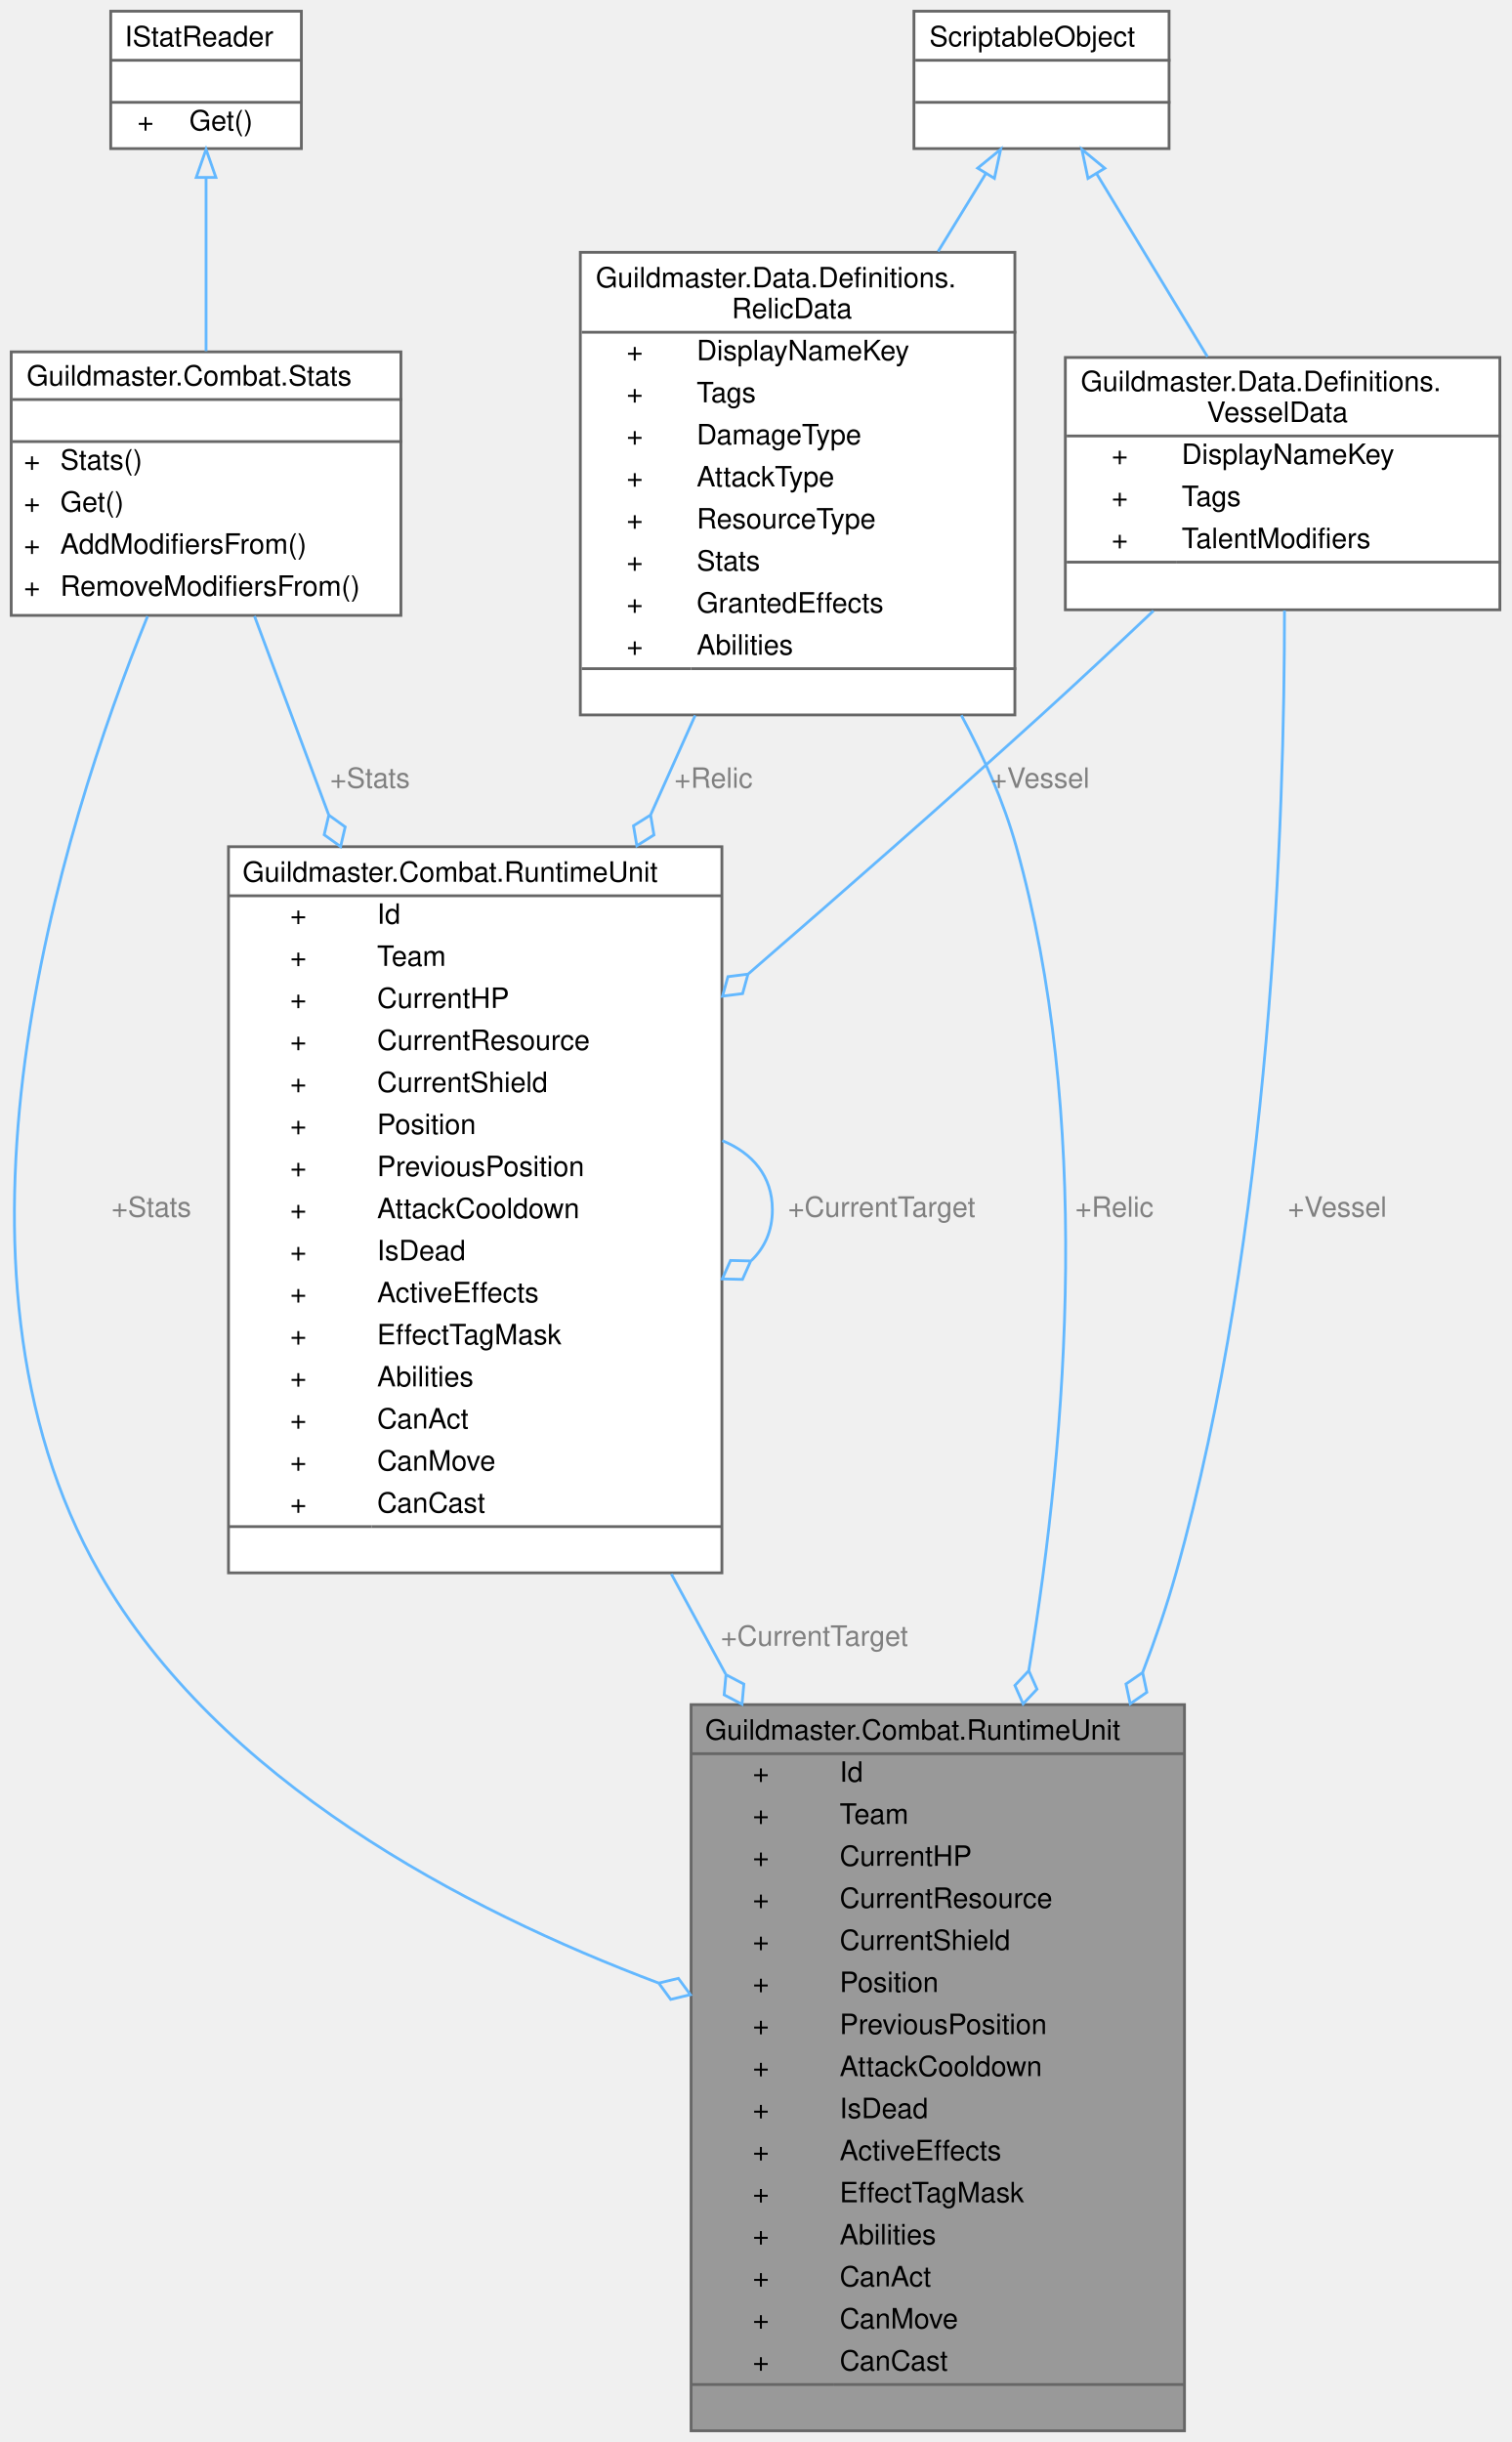
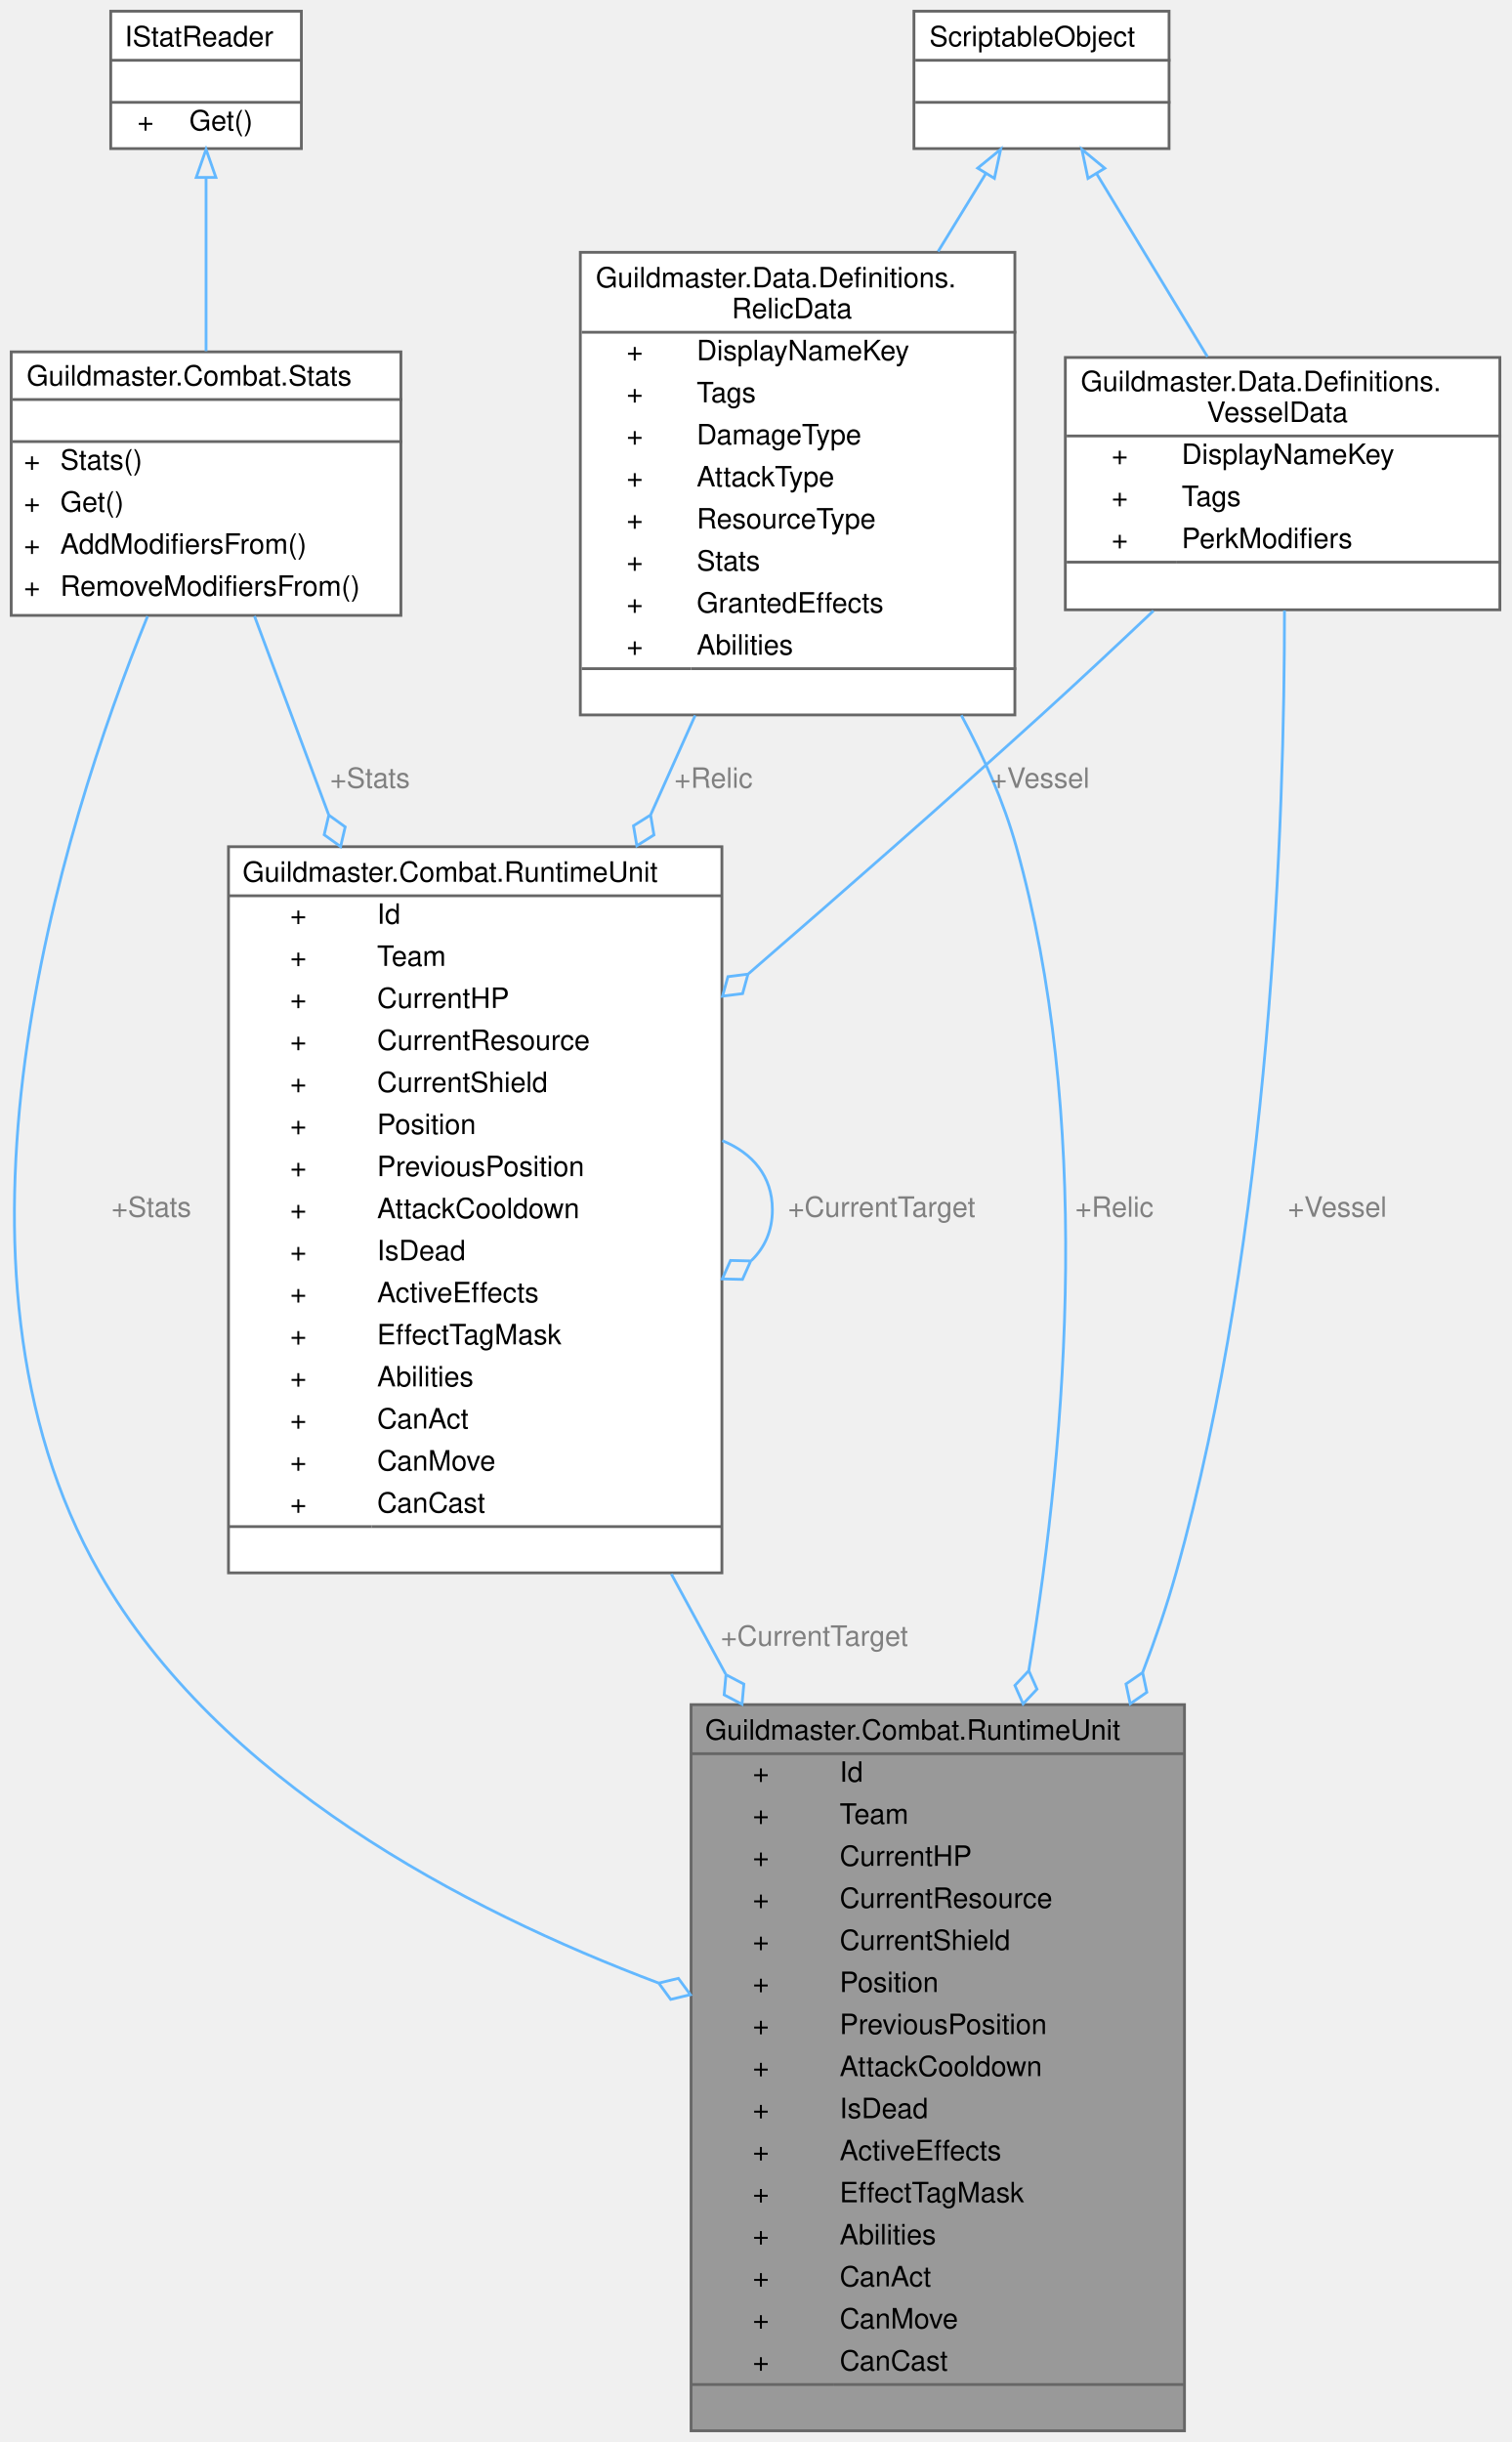
<svg xmlns="http://www.w3.org/2000/svg" xmlns:xlink="http://www.w3.org/1999/xlink" width="539pt" height="871pt" viewBox="0.00 0.00 539.00 871.00">
  <g id="graph0" class="graph" transform="scale(1 1) rotate(0) translate(4 867)">
    <g id="Node000001" class="node">
      <g id="a_Node000001">
        <a xlink:title="Рантайм-представление юнита на один бой.">
          <polygon fill="#999999" stroke="transparent" points="418.5,-259 242.5,-259 242.5,0 418.5,0 418.5,-259" />
          <text text-anchor="start" x="247.5" y="-246.5" font-family="Helvetica,sans-Serif" font-size="10.00">Guildmaster.Combat.RuntimeUnit</text>
          <text text-anchor="start" x="264.5" y="-231.5" font-family="Helvetica,sans-Serif" font-size="10.00">+</text>
          <text text-anchor="start" x="295.5" y="-231.5" font-family="Helvetica,sans-Serif" font-size="10.00">Id</text>
          <text text-anchor="start" x="264.5" y="-216.5" font-family="Helvetica,sans-Serif" font-size="10.00">+</text>
          <text text-anchor="start" x="295.5" y="-216.5" font-family="Helvetica,sans-Serif" font-size="10.00">Team</text>
          <text text-anchor="start" x="264.5" y="-201.5" font-family="Helvetica,sans-Serif" font-size="10.00">+</text>
          <text text-anchor="start" x="295.5" y="-201.5" font-family="Helvetica,sans-Serif" font-size="10.00">CurrentHP</text>
          <text text-anchor="start" x="264.5" y="-186.5" font-family="Helvetica,sans-Serif" font-size="10.00">+</text>
          <text text-anchor="start" x="295.5" y="-186.5" font-family="Helvetica,sans-Serif" font-size="10.00">CurrentResource</text>
          <text text-anchor="start" x="264.5" y="-171.5" font-family="Helvetica,sans-Serif" font-size="10.00">+</text>
          <text text-anchor="start" x="295.5" y="-171.5" font-family="Helvetica,sans-Serif" font-size="10.00">CurrentShield</text>
          <text text-anchor="start" x="264.5" y="-156.5" font-family="Helvetica,sans-Serif" font-size="10.00">+</text>
          <text text-anchor="start" x="295.5" y="-156.5" font-family="Helvetica,sans-Serif" font-size="10.00">Position</text>
          <text text-anchor="start" x="264.5" y="-141.5" font-family="Helvetica,sans-Serif" font-size="10.00">+</text>
          <text text-anchor="start" x="295.5" y="-141.5" font-family="Helvetica,sans-Serif" font-size="10.00">PreviousPosition</text>
          <text text-anchor="start" x="264.5" y="-126.5" font-family="Helvetica,sans-Serif" font-size="10.00">+</text>
          <text text-anchor="start" x="295.5" y="-126.5" font-family="Helvetica,sans-Serif" font-size="10.00">AttackCooldown</text>
          <text text-anchor="start" x="264.5" y="-111.5" font-family="Helvetica,sans-Serif" font-size="10.00">+</text>
          <text text-anchor="start" x="295.5" y="-111.5" font-family="Helvetica,sans-Serif" font-size="10.00">IsDead</text>
          <text text-anchor="start" x="264.5" y="-96.5" font-family="Helvetica,sans-Serif" font-size="10.00">+</text>
          <text text-anchor="start" x="295.5" y="-96.5" font-family="Helvetica,sans-Serif" font-size="10.00">ActiveEffects</text>
          <text text-anchor="start" x="264.5" y="-81.5" font-family="Helvetica,sans-Serif" font-size="10.00">+</text>
          <text text-anchor="start" x="295.5" y="-81.5" font-family="Helvetica,sans-Serif" font-size="10.00">EffectTagMask</text>
          <text text-anchor="start" x="264.5" y="-66.5" font-family="Helvetica,sans-Serif" font-size="10.00">+</text>
          <text text-anchor="start" x="295.5" y="-66.5" font-family="Helvetica,sans-Serif" font-size="10.00">Abilities</text>
          <text text-anchor="start" x="264.5" y="-51.5" font-family="Helvetica,sans-Serif" font-size="10.00">+</text>
          <text text-anchor="start" x="295.5" y="-51.5" font-family="Helvetica,sans-Serif" font-size="10.00">CanAct</text>
          <text text-anchor="start" x="264.5" y="-36.5" font-family="Helvetica,sans-Serif" font-size="10.00">+</text>
          <text text-anchor="start" x="295.5" y="-36.5" font-family="Helvetica,sans-Serif" font-size="10.00">CanMove</text>
          <text text-anchor="start" x="264.5" y="-21.5" font-family="Helvetica,sans-Serif" font-size="10.00">+</text>
          <text text-anchor="start" x="295.5" y="-21.5" font-family="Helvetica,sans-Serif" font-size="10.00">CanCast</text>
          <text text-anchor="start" x="328.5" y="-6.5" font-family="Helvetica,sans-Serif" font-size="10.00"> </text>
          <polygon fill="#666666" stroke="#666666" points="242.5,-241.5 242.5,-241.5 418.5,-241.5 418.5,-241.5 242.5,-241.5" />
          <polygon fill="#666666" stroke="#666666" points="242.5,-16.5 242.5,-16.5 293.5,-16.5 293.5,-16.5 242.5,-16.5" />
          <polygon fill="#666666" stroke="#666666" points="293.5,-16.5 293.5,-16.5 418.5,-16.5 418.5,-16.5 293.5,-16.5" />
          <polygon fill="none" stroke="#666666" points="242.5,0 242.5,-259 418.5,-259 418.5,0 242.5,0" />
        </a>
      </g>
    </g>
    <g id="Node000002" class="node">
      <g id="a_Node000002">
        <a xlink:href="classGuildmaster_1_1Combat_1_1Stats.html" target="_top" xlink:title="Рантайм стат-объект юнита.">
          <polygon fill="white" stroke="transparent" points="139,-741.5 0,-741.5 0,-647.5 139,-647.5 139,-741.5" />
          <text text-anchor="start" x="5.5" y="-729.5" font-family="Helvetica,sans-Serif" font-size="10.00">Guildmaster.Combat.Stats</text>
          <text text-anchor="start" x="68" y="-714.5" font-family="Helvetica,sans-Serif" font-size="10.00"> </text>
          <text text-anchor="start" x="4.5" y="-699.5" font-family="Helvetica,sans-Serif" font-size="10.00">+</text>
          <text text-anchor="start" x="17.5" y="-699.5" font-family="Helvetica,sans-Serif" font-size="10.00">Stats()</text>
          <text text-anchor="start" x="4.5" y="-684.5" font-family="Helvetica,sans-Serif" font-size="10.00">+</text>
          <text text-anchor="start" x="17.5" y="-684.5" font-family="Helvetica,sans-Serif" font-size="10.00">Get()</text>
          <text text-anchor="start" x="4.5" y="-669.5" font-family="Helvetica,sans-Serif" font-size="10.00">+</text>
          <text text-anchor="start" x="17.5" y="-669.5" font-family="Helvetica,sans-Serif" font-size="10.00">AddModifiersFrom()</text>
          <text text-anchor="start" x="4.5" y="-654.5" font-family="Helvetica,sans-Serif" font-size="10.00">+</text>
          <text text-anchor="start" x="17.5" y="-654.5" font-family="Helvetica,sans-Serif" font-size="10.00">RemoveModifiersFrom()</text>
          <polygon fill="#666666" stroke="#666666" points="0.5,-724.5 0.5,-724.5 139.5,-724.5 139.5,-724.5 0.5,-724.5" />
          <polygon fill="#666666" stroke="#666666" points="0.5,-709.5 0.5,-709.5 139.5,-709.5 139.5,-709.5 0.5,-709.5" />
          <polygon fill="none" stroke="#666666" points="0,-647.5 0,-741.5 139,-741.5 139,-647.5 0,-647.5" />
        </a>
      </g>
    </g>
    <g id="edge1_Node000001_Node000002" class="edge">
      <g id="a_edge1_Node000001_Node000002">
        <a xlink:title=" ">
          <path fill="none" stroke="#63b8ff" d="M48.64,-647.21C17.52,-570.65 -31.06,-415.26 31.5,-306 74,-231.78 161.43,-185.88 230.83,-159.73" />
          <polygon fill="none" stroke="#63b8ff" points="230.97,-159.68 235.23,-153.86 242.24,-155.55 237.98,-161.37 230.97,-159.68" />
        </a>
      </g>
      <text text-anchor="middle" x="50" y="-433" font-family="Helvetica,sans-Serif" font-size="10.00" fill="grey"> +Stats</text>
    </g>
    <g id="Node000004" class="node">
      <g id="a_Node000004">
        <a xlink:href="classGuildmaster_1_1Combat_1_1RuntimeUnit.html" target="_top" xlink:title="Рантайм-представление юнита на один бой.">
          <polygon fill="white" stroke="transparent" points="253.5,-565 77.5,-565 77.5,-306 253.5,-306 253.5,-565" />
          <text text-anchor="start" x="82.5" y="-552.5" font-family="Helvetica,sans-Serif" font-size="10.00">Guildmaster.Combat.RuntimeUnit</text>
          <text text-anchor="start" x="99.5" y="-537.5" font-family="Helvetica,sans-Serif" font-size="10.00">+</text>
          <text text-anchor="start" x="130.5" y="-537.5" font-family="Helvetica,sans-Serif" font-size="10.00">Id</text>
          <text text-anchor="start" x="99.5" y="-522.5" font-family="Helvetica,sans-Serif" font-size="10.00">+</text>
          <text text-anchor="start" x="130.5" y="-522.5" font-family="Helvetica,sans-Serif" font-size="10.00">Team</text>
          <text text-anchor="start" x="99.5" y="-507.5" font-family="Helvetica,sans-Serif" font-size="10.00">+</text>
          <text text-anchor="start" x="130.5" y="-507.5" font-family="Helvetica,sans-Serif" font-size="10.00">CurrentHP</text>
          <text text-anchor="start" x="99.5" y="-492.5" font-family="Helvetica,sans-Serif" font-size="10.00">+</text>
          <text text-anchor="start" x="130.5" y="-492.5" font-family="Helvetica,sans-Serif" font-size="10.00">CurrentResource</text>
          <text text-anchor="start" x="99.5" y="-477.5" font-family="Helvetica,sans-Serif" font-size="10.00">+</text>
          <text text-anchor="start" x="130.5" y="-477.5" font-family="Helvetica,sans-Serif" font-size="10.00">CurrentShield</text>
          <text text-anchor="start" x="99.5" y="-462.5" font-family="Helvetica,sans-Serif" font-size="10.00">+</text>
          <text text-anchor="start" x="130.5" y="-462.5" font-family="Helvetica,sans-Serif" font-size="10.00">Position</text>
          <text text-anchor="start" x="99.5" y="-447.5" font-family="Helvetica,sans-Serif" font-size="10.00">+</text>
          <text text-anchor="start" x="130.5" y="-447.5" font-family="Helvetica,sans-Serif" font-size="10.00">PreviousPosition</text>
          <text text-anchor="start" x="99.5" y="-432.5" font-family="Helvetica,sans-Serif" font-size="10.00">+</text>
          <text text-anchor="start" x="130.5" y="-432.5" font-family="Helvetica,sans-Serif" font-size="10.00">AttackCooldown</text>
          <text text-anchor="start" x="99.5" y="-417.5" font-family="Helvetica,sans-Serif" font-size="10.00">+</text>
          <text text-anchor="start" x="130.5" y="-417.5" font-family="Helvetica,sans-Serif" font-size="10.00">IsDead</text>
          <text text-anchor="start" x="99.5" y="-402.5" font-family="Helvetica,sans-Serif" font-size="10.00">+</text>
          <text text-anchor="start" x="130.5" y="-402.5" font-family="Helvetica,sans-Serif" font-size="10.00">ActiveEffects</text>
          <text text-anchor="start" x="99.5" y="-387.5" font-family="Helvetica,sans-Serif" font-size="10.00">+</text>
          <text text-anchor="start" x="130.5" y="-387.5" font-family="Helvetica,sans-Serif" font-size="10.00">EffectTagMask</text>
          <text text-anchor="start" x="99.5" y="-372.5" font-family="Helvetica,sans-Serif" font-size="10.00">+</text>
          <text text-anchor="start" x="130.5" y="-372.5" font-family="Helvetica,sans-Serif" font-size="10.00">Abilities</text>
          <text text-anchor="start" x="99.5" y="-357.5" font-family="Helvetica,sans-Serif" font-size="10.00">+</text>
          <text text-anchor="start" x="130.5" y="-357.5" font-family="Helvetica,sans-Serif" font-size="10.00">CanAct</text>
          <text text-anchor="start" x="99.5" y="-342.5" font-family="Helvetica,sans-Serif" font-size="10.00">+</text>
          <text text-anchor="start" x="130.5" y="-342.5" font-family="Helvetica,sans-Serif" font-size="10.00">CanMove</text>
          <text text-anchor="start" x="99.5" y="-327.5" font-family="Helvetica,sans-Serif" font-size="10.00">+</text>
          <text text-anchor="start" x="130.5" y="-327.5" font-family="Helvetica,sans-Serif" font-size="10.00">CanCast</text>
          <text text-anchor="start" x="163.5" y="-312.5" font-family="Helvetica,sans-Serif" font-size="10.00"> </text>
          <polygon fill="#666666" stroke="#666666" points="77.5,-547.5 77.5,-547.5 253.5,-547.5 253.5,-547.5 77.5,-547.5" />
          <polygon fill="#666666" stroke="#666666" points="77.5,-322.5 77.5,-322.5 128.5,-322.5 128.5,-322.5 77.5,-322.5" />
          <polygon fill="#666666" stroke="#666666" points="128.5,-322.5 128.5,-322.5 253.5,-322.5 253.5,-322.5 128.5,-322.5" />
          <polygon fill="none" stroke="#666666" points="77.5,-306 77.5,-565 253.5,-565 253.5,-306 77.5,-306" />
        </a>
      </g>
    </g>
    <g id="edge4_Node000004_Node000002" class="edge">
      <g id="a_edge4_Node000004_Node000002">
        <a xlink:title=" ">
          <path fill="none" stroke="#63b8ff" d="M86.77,-647.26C94.34,-626.99 103.67,-602.01 113.23,-576.42" />
          <polygon fill="none" stroke="#63b8ff" points="113.29,-576.28 111.64,-569.26 117.49,-565.04 119.13,-572.06 113.29,-576.28" />
        </a>
      </g>
      <text text-anchor="middle" x="128" y="-586" font-family="Helvetica,sans-Serif" font-size="10.00" fill="grey"> +Stats</text>
    </g>
    <g id="Node000003" class="node">
      <g id="a_Node000003">
        <a xlink:href="interfaceGuildmaster_1_1Data_1_1Stats_1_1IStatReader.html" target="_top" xlink:title="Только-чтение собранных статов.">
          <polygon fill="white" stroke="transparent" points="103.5,-863 35.5,-863 35.5,-814 103.5,-814 103.5,-863" />
          <text text-anchor="start" x="40.5" y="-850.5" font-family="Helvetica,sans-Serif" font-size="10.00">IStatReader</text>
          <text text-anchor="start" x="67.5" y="-835.5" font-family="Helvetica,sans-Serif" font-size="10.00"> </text>
          <text text-anchor="start" x="45" y="-820.5" font-family="Helvetica,sans-Serif" font-size="10.00">+</text>
          <text text-anchor="start" x="63.5" y="-820.5" font-family="Helvetica,sans-Serif" font-size="10.00">Get()</text>
          <polygon fill="#666666" stroke="#666666" points="35.5,-845.5 35.5,-845.5 103.5,-845.5 103.5,-845.5 35.5,-845.5" />
          <polygon fill="#666666" stroke="#666666" points="35.5,-830.5 35.5,-830.5 103.5,-830.5 103.5,-830.5 35.5,-830.5" />
          <polygon fill="none" stroke="#666666" points="35.5,-814 35.5,-863 103.5,-863 103.5,-814 35.5,-814" />
        </a>
      </g>
    </g>
    <g id="edge2_Node000002_Node000003" class="edge">
      <g id="a_edge2_Node000002_Node000003">
        <a xlink:title=" ">
          <path fill="none" stroke="#63b8ff" d="M69.5,-803.7C69.5,-785.18 69.5,-761.95 69.5,-741.77" />
          <polygon fill="none" stroke="#63b8ff" points="66,-803.73 69.5,-813.73 73,-803.73 66,-803.73" />
        </a>
      </g>
    </g>
    <g id="edge3_Node000001_Node000004" class="edge">
      <g id="a_edge3_Node000001_Node000004">
        <a xlink:title=" ">
          <path fill="none" stroke="#63b8ff" d="M235.47,-305.58C241.86,-293.81 248.35,-281.85 254.79,-269.99" />
          <polygon fill="none" stroke="#63b8ff" points="254.96,-269.68 254.3,-262.5 260.68,-259.14 261.33,-266.32 254.96,-269.68" />
        </a>
      </g>
      <text text-anchor="middle" x="286.5" y="-280" font-family="Helvetica,sans-Serif" font-size="10.00" fill="grey"> +CurrentTarget</text>
    </g>
    <g id="edge5_Node000004_Node000004" class="edge">
      <g id="a_edge5_Node000004_Node000004">
        <a xlink:title=" ">
          <path fill="none" stroke="#63b8ff" d="M253.63,-460.16C264.43,-455.74 271.5,-447.52 271.5,-435.5 271.5,-427.99 268.74,-421.96 264.03,-417.41" />
          <polygon fill="none" stroke="#63b8ff" points="263.78,-417.25 256.57,-417.43 253.63,-410.84 260.84,-410.67 263.78,-417.25" />
        </a>
      </g>
      <text text-anchor="middle" x="310.5" y="-433" font-family="Helvetica,sans-Serif" font-size="10.00" fill="grey"> +CurrentTarget</text>
    </g>
    <g id="Node000005" class="node">
      <g id="a_Node000005">
        <a xlink:href="classGuildmaster_1_1Data_1_1Definitions_1_1RelicData.html" target="_top" xlink:title="«Чемпион» — стат-блок и боевые категории юнита.">
          <polygon fill="white" stroke="transparent" points="358,-777 203,-777 203,-612 358,-612 358,-777" />
          <text text-anchor="start" x="208.5" y="-764.5" font-family="Helvetica,sans-Serif" font-size="10.00">Guildmaster.Data.Definitions.</text>
          <text text-anchor="start" x="257" y="-753.5" font-family="Helvetica,sans-Serif" font-size="10.00">RelicData</text>
          <text text-anchor="start" x="219.5" y="-738.5" font-family="Helvetica,sans-Serif" font-size="10.00">+</text>
          <text text-anchor="start" x="244.5" y="-738.5" font-family="Helvetica,sans-Serif" font-size="10.00">DisplayNameKey</text>
          <text text-anchor="start" x="219.5" y="-723.5" font-family="Helvetica,sans-Serif" font-size="10.00">+</text>
          <text text-anchor="start" x="244.5" y="-723.5" font-family="Helvetica,sans-Serif" font-size="10.00">Tags</text>
          <text text-anchor="start" x="219.5" y="-708.5" font-family="Helvetica,sans-Serif" font-size="10.00">+</text>
          <text text-anchor="start" x="244.5" y="-708.5" font-family="Helvetica,sans-Serif" font-size="10.00">DamageType</text>
          <text text-anchor="start" x="219.5" y="-693.5" font-family="Helvetica,sans-Serif" font-size="10.00">+</text>
          <text text-anchor="start" x="244.5" y="-693.5" font-family="Helvetica,sans-Serif" font-size="10.00">AttackType</text>
          <text text-anchor="start" x="219.5" y="-678.5" font-family="Helvetica,sans-Serif" font-size="10.00">+</text>
          <text text-anchor="start" x="244.5" y="-678.5" font-family="Helvetica,sans-Serif" font-size="10.00">ResourceType</text>
          <text text-anchor="start" x="219.5" y="-663.5" font-family="Helvetica,sans-Serif" font-size="10.00">+</text>
          <text text-anchor="start" x="244.5" y="-663.5" font-family="Helvetica,sans-Serif" font-size="10.00">Stats</text>
          <text text-anchor="start" x="219.5" y="-648.5" font-family="Helvetica,sans-Serif" font-size="10.00">+</text>
          <text text-anchor="start" x="244.5" y="-648.5" font-family="Helvetica,sans-Serif" font-size="10.00">GrantedEffects</text>
          <text text-anchor="start" x="219.5" y="-633.5" font-family="Helvetica,sans-Serif" font-size="10.00">+</text>
          <text text-anchor="start" x="244.5" y="-633.5" font-family="Helvetica,sans-Serif" font-size="10.00">Abilities</text>
          <text text-anchor="start" x="279" y="-618.5" font-family="Helvetica,sans-Serif" font-size="10.00"> </text>
          <polygon fill="#666666" stroke="#666666" points="203.5,-748.5 203.5,-748.5 358.5,-748.5 358.5,-748.5 203.5,-748.5" />
          <polygon fill="#666666" stroke="#666666" points="203.5,-628.5 203.5,-628.5 242.5,-628.5 242.5,-628.5 203.5,-628.5" />
          <polygon fill="#666666" stroke="#666666" points="242.5,-628.5 242.5,-628.5 358.5,-628.5 358.5,-628.5 242.5,-628.5" />
          <polygon fill="none" stroke="#666666" points="203,-612 203,-777 358,-777 358,-612 203,-612" />
        </a>
      </g>
    </g>
    <g id="edge10_Node000001_Node000005" class="edge">
      <g id="a_edge10_Node000001_Node000005">
        <a xlink:title=" ">
          <path fill="none" stroke="#63b8ff" d="M338.91,-611.87C346.99,-596.91 354.04,-580.96 358.5,-565 385.24,-469.4 377.18,-357.55 362.98,-271.27" />
          <polygon fill="none" stroke="#63b8ff" points="362.96,-271.1 358.01,-265.85 360.94,-259.27 365.89,-264.51 362.96,-271.1" />
        </a>
      </g>
      <text text-anchor="middle" x="393.5" y="-433" font-family="Helvetica,sans-Serif" font-size="10.00" fill="grey"> +Relic</text>
    </g>
    <g id="edge6_Node000004_Node000005" class="edge">
      <g id="a_edge6_Node000004_Node000005">
        <a xlink:title=" ">
          <path fill="none" stroke="#63b8ff" d="M243.96,-611.83C238.87,-600.46 233.53,-588.53 228.13,-576.47" />
          <polygon fill="none" stroke="#63b8ff" points="228.06,-576.31 221.96,-572.47 223.16,-565.36 229.26,-569.2 228.06,-576.31" />
        </a>
      </g>
      <text text-anchor="middle" x="250.5" y="-586" font-family="Helvetica,sans-Serif" font-size="10.00" fill="grey"> +Relic</text>
    </g>
    <g id="Node000006" class="node">
      <g id="a_Node000006">
        <a xlink:title=" ">
          <polygon fill="white" stroke="transparent" points="413,-863 322,-863 322,-814 413,-814 413,-863" />
          <text text-anchor="start" x="327.5" y="-850.5" font-family="Helvetica,sans-Serif" font-size="10.00">ScriptableObject</text>
          <text text-anchor="start" x="366" y="-835.5" font-family="Helvetica,sans-Serif" font-size="10.00"> </text>
          <text text-anchor="start" x="366" y="-820.5" font-family="Helvetica,sans-Serif" font-size="10.00"> </text>
          <polygon fill="#666666" stroke="#666666" points="322.5,-845.5 322.5,-845.5 413.5,-845.5 413.5,-845.5 322.5,-845.5" />
          <polygon fill="#666666" stroke="#666666" points="322.5,-830.5 322.5,-830.5 413.5,-830.5 413.5,-830.5 322.5,-830.5" />
          <polygon fill="none" stroke="#666666" points="322,-814 322,-863 413,-863 413,-814 322,-814" />
        </a>
      </g>
    </g>
    <g id="edge7_Node000005_Node000006" class="edge">
      <g id="a_edge7_Node000005_Node000006">
        <a xlink:title=" ">
          <path fill="none" stroke="#63b8ff" d="M347.59,-805.01C342.42,-796.56 336.6,-787.06 330.61,-777.29" />
          <polygon fill="none" stroke="#63b8ff" points="344.73,-807.03 352.94,-813.73 350.7,-803.38 344.73,-807.03" />
        </a>
      </g>
    </g>
    <g id="Node000007" class="node">
      <g id="a_Node000007">
        <a xlink:href="classGuildmaster_1_1Data_1_1Definitions_1_1VesselData.html" target="_top" xlink:title="«Пилот» — носитель реликвии.">
          <polygon fill="white" stroke="transparent" points="531,-739.5 376,-739.5 376,-649.5 531,-649.5 531,-739.5" />
          <text text-anchor="start" x="381.5" y="-727.5" font-family="Helvetica,sans-Serif" font-size="10.00">Guildmaster.Data.Definitions.</text>
          <text text-anchor="start" x="426.5" y="-716.5" font-family="Helvetica,sans-Serif" font-size="10.00">VesselData</text>
          <text text-anchor="start" x="392.5" y="-701.5" font-family="Helvetica,sans-Serif" font-size="10.00">+</text>
          <text text-anchor="start" x="417.5" y="-701.5" font-family="Helvetica,sans-Serif" font-size="10.00">DisplayNameKey</text>
          <text text-anchor="start" x="392.5" y="-686.5" font-family="Helvetica,sans-Serif" font-size="10.00">+</text>
          <text text-anchor="start" x="417.5" y="-686.5" font-family="Helvetica,sans-Serif" font-size="10.00">Tags</text>
          <text text-anchor="start" x="392.5" y="-671.5" font-family="Helvetica,sans-Serif" font-size="10.00">+</text>
-           <text text-anchor="start" x="417.5" y="-671.5" font-family="Helvetica,sans-Serif" font-size="10.00">TalentModifiers</text>
+           <text text-anchor="start" x="417.5" y="-671.5" font-family="Helvetica,sans-Serif" font-size="10.00">PerkModifiers</text>
          <text text-anchor="start" x="452" y="-656.5" font-family="Helvetica,sans-Serif" font-size="10.00"> </text>
          <polygon fill="#666666" stroke="#666666" points="376.5,-711.5 376.5,-711.5 531.5,-711.5 531.5,-711.5 376.5,-711.5" />
          <polygon fill="#666666" stroke="#666666" points="376.5,-666.5 376.5,-666.5 415.5,-666.5 415.5,-666.5 376.5,-666.5" />
          <polygon fill="#666666" stroke="#666666" points="415.5,-666.5 415.5,-666.5 531.5,-666.5 531.5,-666.5 415.5,-666.5" />
          <polygon fill="none" stroke="#666666" points="376,-649.5 376,-739.5 531,-739.5 531,-649.5 376,-649.5" />
        </a>
      </g>
    </g>
    <g id="edge9_Node000007_Node000006" class="edge">
      <g id="a_edge9_Node000007_Node000006">
        <a xlink:title=" ">
          <path fill="none" stroke="#63b8ff" d="M387.19,-804.99C398.9,-785.65 413.92,-760.85 426.7,-739.74" />
          <polygon fill="none" stroke="#63b8ff" points="384.08,-803.37 381.89,-813.73 390.07,-806.99 384.08,-803.37" />
        </a>
      </g>
    </g>
    <g id="edge11_Node000001_Node000007" class="edge">
      <g id="a_edge11_Node000001_Node000007">
        <a xlink:title=" ">
          <path fill="none" stroke="#63b8ff" d="M454.17,-649.28C454.18,-576.34 449.52,-426.86 415.5,-306 412.2,-294.27 408.14,-282.37 403.61,-270.58" />
          <polygon fill="none" stroke="#63b8ff" points="403.57,-270.46 397.64,-266.37 399.14,-259.31 405.07,-263.41 403.57,-270.46" />
        </a>
      </g>
      <text text-anchor="middle" x="473" y="-433" font-family="Helvetica,sans-Serif" font-size="10.00" fill="grey"> +Vessel</text>
    </g>
    <g id="edge8_Node000004_Node000007" class="edge">
      <g id="a_edge8_Node000004_Node000007">
        <a xlink:title=" ">
          <path fill="none" stroke="#63b8ff" d="M407.43,-649.14C394.6,-636.99 380.6,-623.89 367.5,-612 333.85,-581.47 296.43,-548.65 263.03,-519.74" />
          <polygon fill="none" stroke="#63b8ff" points="262.8,-519.55 255.65,-518.65 253.72,-511.7 260.88,-512.6 262.8,-519.55" />
        </a>
      </g>
      <text text-anchor="middle" x="367" y="-586" font-family="Helvetica,sans-Serif" font-size="10.00" fill="grey"> +Vessel</text>
    </g>
  </g>
</svg>
